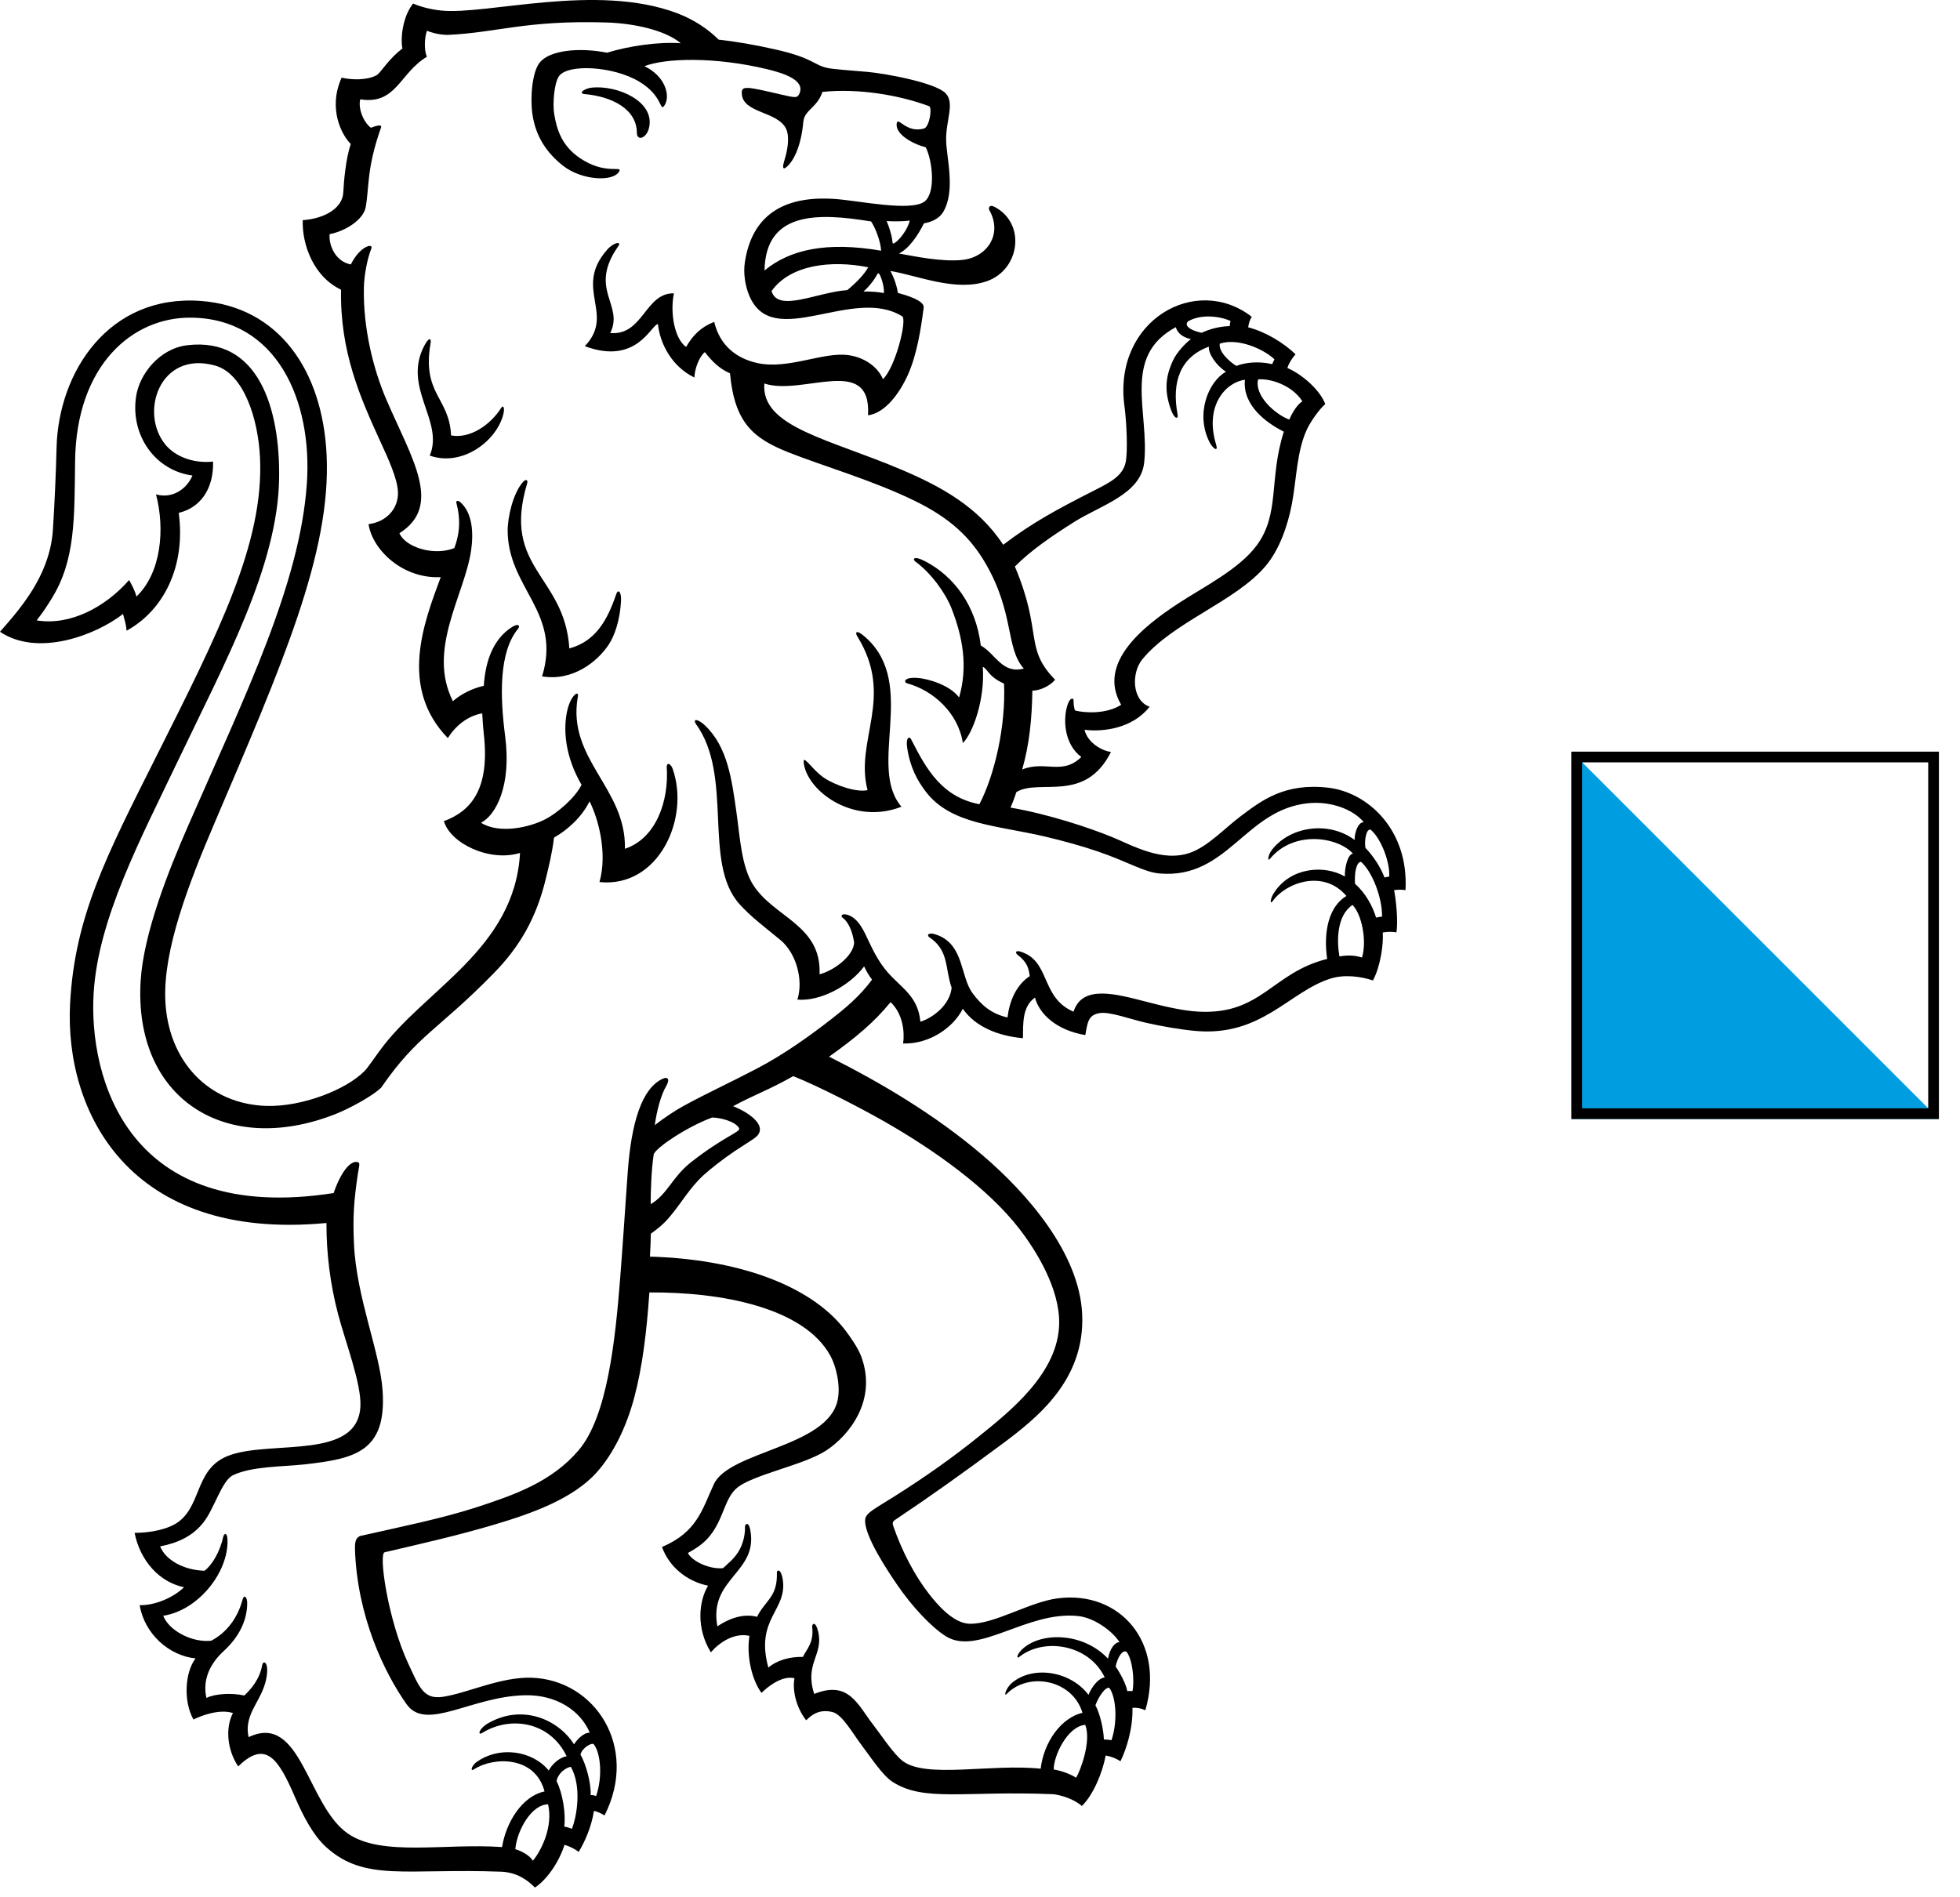
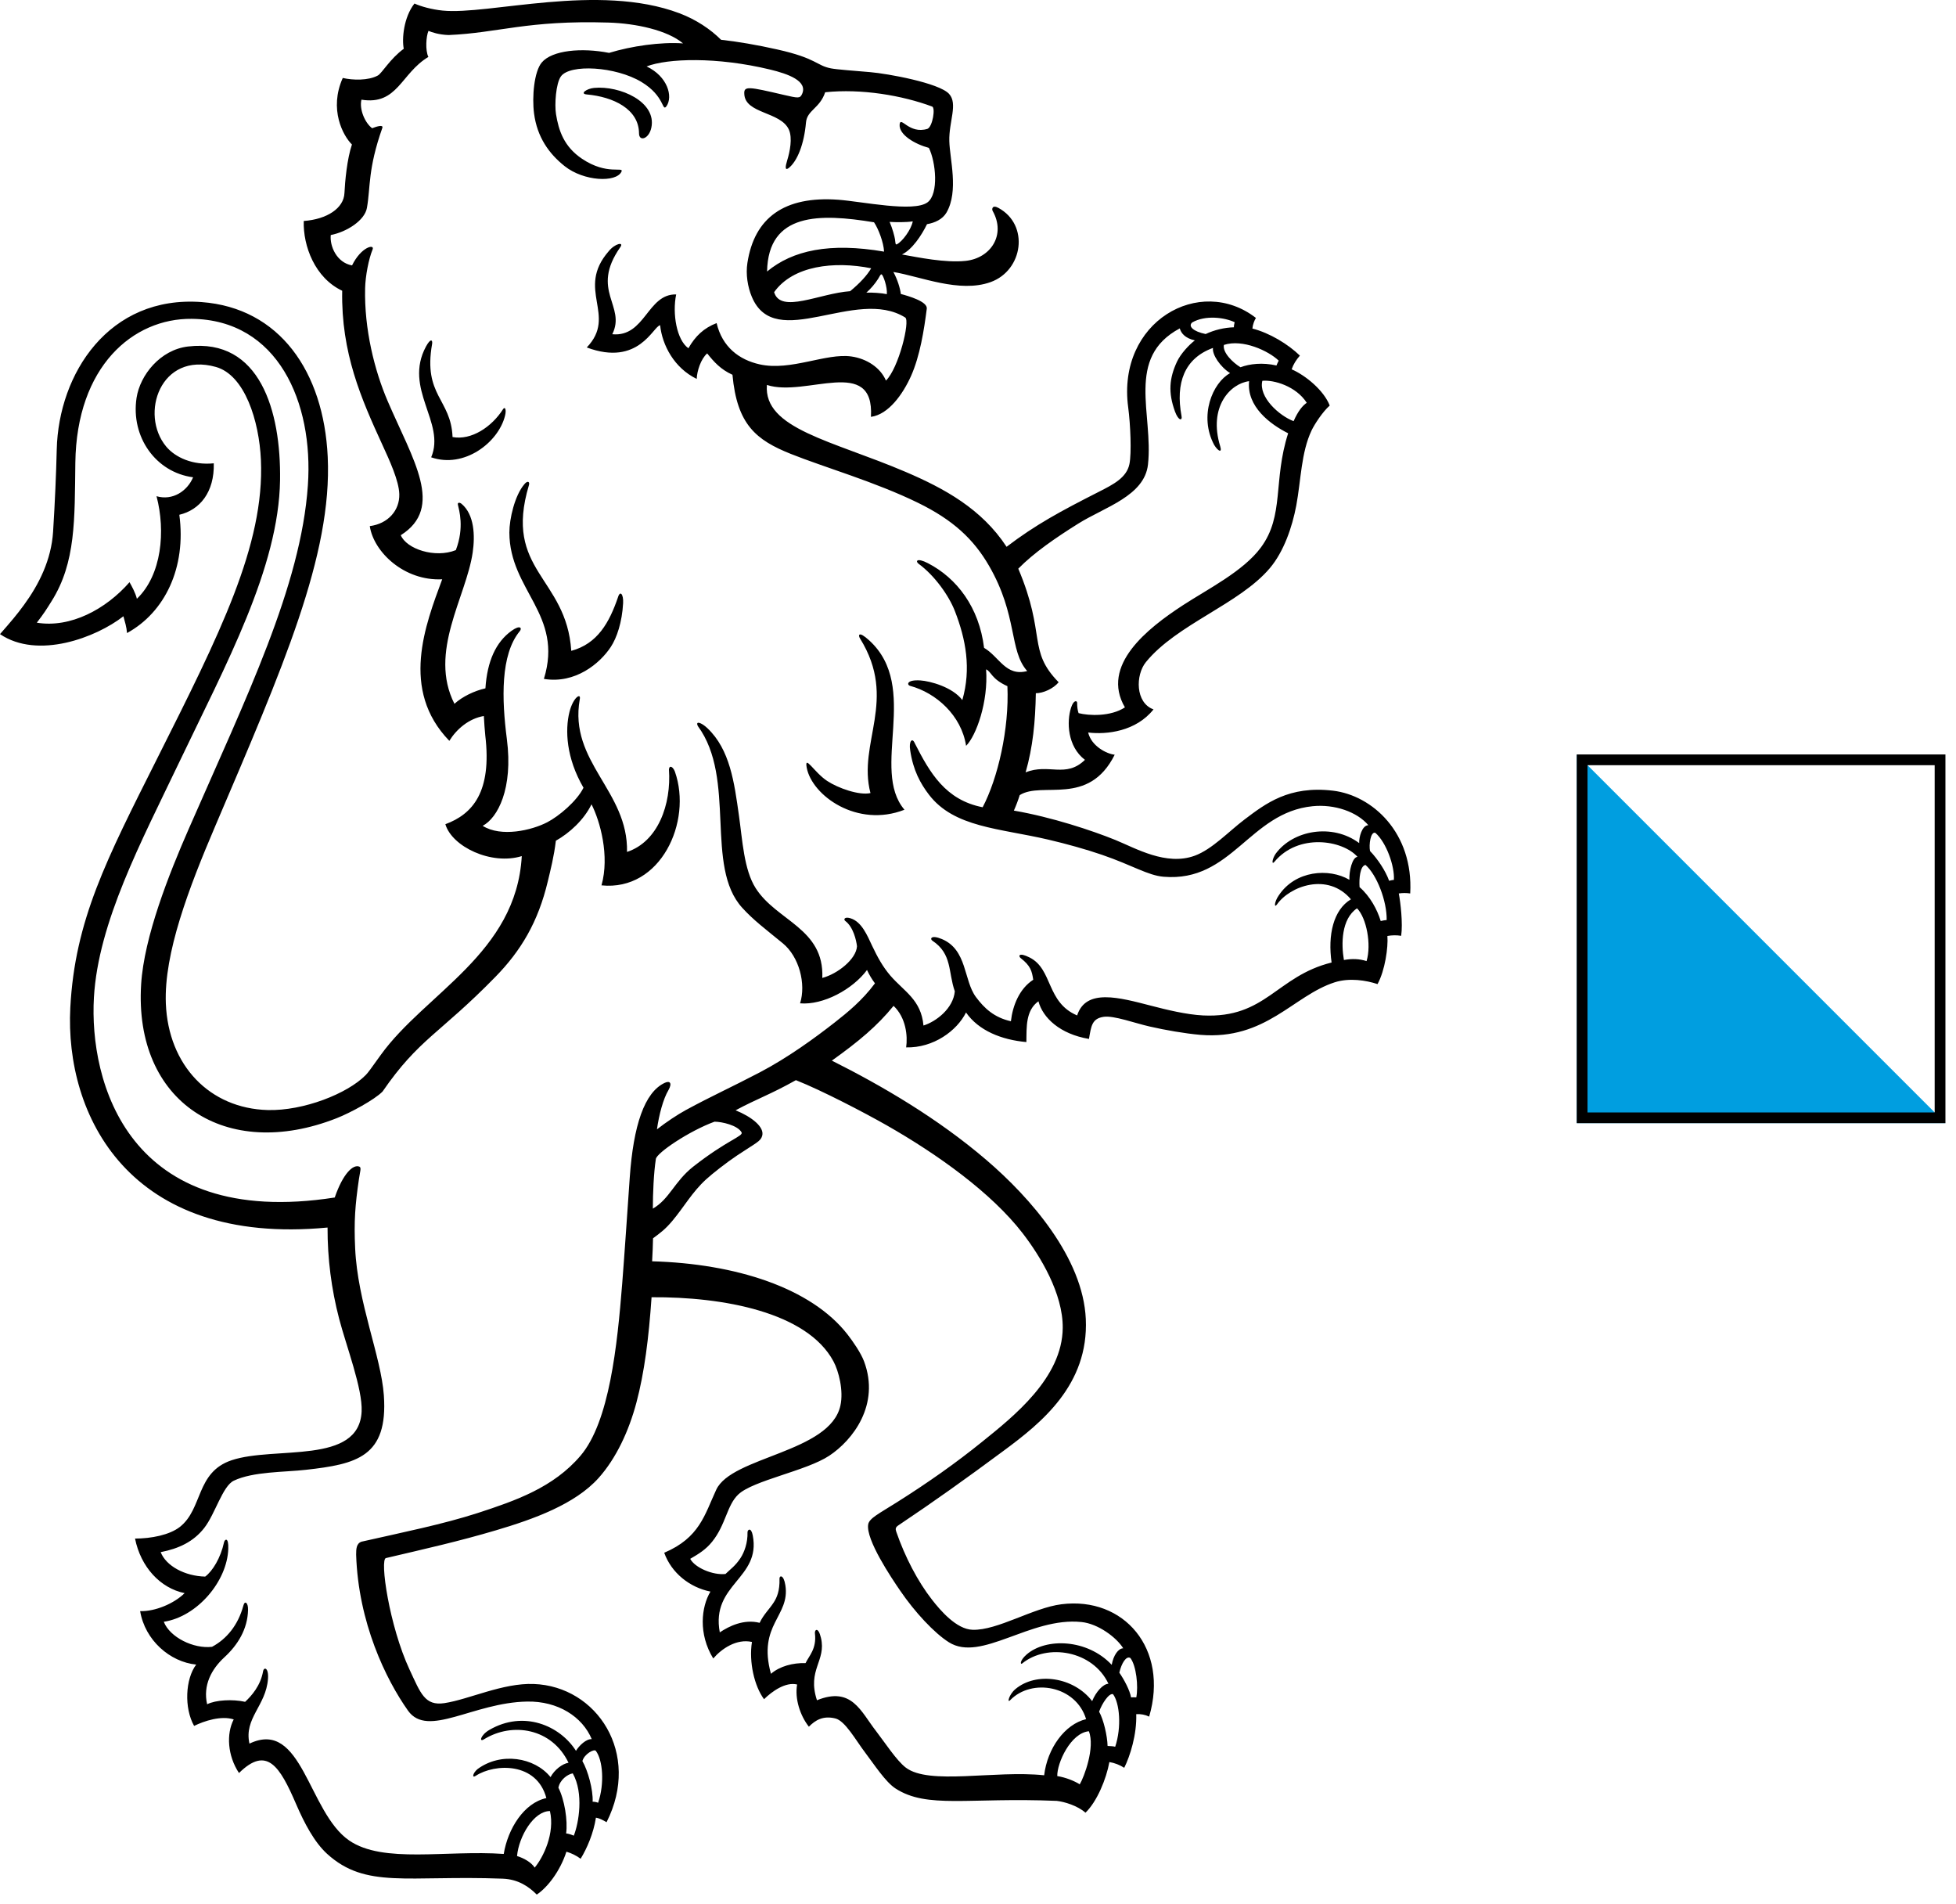
- <svg xmlns="http://www.w3.org/2000/svg" width="186" height="180">
+ <svg xmlns="http://www.w3.org/2000/svg" width="185" height="180">
  <path fill-rule="evenodd" clip-rule="evenodd" d="M149.131 71.339v34.868H184l-34.869-34.868z" fill="#009EE0" />
  <path fill-rule="evenodd" clip-rule="evenodd" d="M149.131 106.207H184V71.339h-34.869v34.868zm1.017-1.016h32.835V72.356h-32.835v32.835zM48.9 175.507c.644.198 1.34.584 1.671 1.093.813-.969 1.928-3.248 1.442-5.347-1.526 0-2.937 2.385-3.112 4.254zm3.915-6.46c.58 1.127.895 3.11.73 4.322.214.022.482.107.724.212.473-1.176.959-4.014-.097-5.892-.495.082-1.22.616-1.357 1.358zm3.756 1.423c.622-1.827.44-4.041-.212-4.904-.164-.223-1.11.305-1.275.963.52.888 1.022 2.713.968 3.843a1.3 1.3 0 01.52.098zm43.426-2.525c.852.138 1.657.484 2.126.781.415-.69 1.466-3.488.863-5.02-1.728.164-3.017 3.011-2.989 4.239zm3.957-6.09c.427.763.776 2.28.802 3.241.227.017.515.017.721.075.621-1.869.416-4.141-.206-4.97-.376-.124-1.033.863-1.317 1.654zm3.517-1.35c.207-1.046 0-2.995-.556-3.721-.39-.245-.848.496-1.047 1.384.45.65.992 1.663 1.109 2.337.166-.016.317-.016.494 0zm-39.893-54.438c-2.422.89-5.455 2.945-5.546 3.522-.204 1.334-.285 3.261-.285 4.699 1.58-.912 2.029-2.551 3.805-3.96 3.203-2.515 4.759-2.88 4.589-3.248-.37-.676-1.87-1.013-2.563-1.013zm34.709 47.312c-4.833-.504-9.489 3.833-12.535 1.917-1.387-.872-3.242-2.872-4.6-4.865-.855-1.241-3.26-4.829-3.04-6.27.09-.602 1.048-1.044 2.734-2.116 2.946-1.858 5.593-3.726 8.045-5.71 2.985-2.404 7.579-6.042 7.623-10.763.032-3.251-2.118-6.79-3.796-8.963-2.948-3.817-8.024-7.448-12.863-10.205-2.127-1.207-6.1-3.282-8.578-4.264-2.437 1.368-3.64 1.739-5.705 2.85 1.515.61 2.76 1.587 2.514 2.42-.153.519-.535.633-2.347 1.834-1.059.708-2.357 1.729-2.96 2.28-1.334 1.225-2.064 2.583-3.198 3.934-.688.814-1.124 1.118-1.817 1.636-.006.682-.045 1.311-.086 2.174 7.894.221 15.036 2.501 18.479 6.914.492.633 1.255 1.726 1.562 2.539 1.55 4.117-1.08 7.473-3.287 8.931-2.193 1.448-7.192 2.331-8.602 3.662-1.085 1.022-1.183 2.872-2.474 4.468-.578.725-1.263 1.153-2.075 1.621.44.833 2.129 1.564 3.334 1.433.467-.453.935-.765 1.418-1.498.369-.56.693-1.457.667-2.445-.006-.247.342-.519.498.303.784 4.1-3.978 4.577-3.12 9.161.873-.584 2.27-1.281 3.769-.903.376-.8.914-1.27 1.348-1.952.261-.411.569-1.054.53-2.23-.01-.297.391-.411.555.625.472 2.955-2.655 3.704-1.363 8.378.842-.724 2.082-1.044 3.274-1.013.31-.667 1.066-1.342.885-2.822-.04-.328.312-.657.571.436.52 2.189-1.327 3.011-.379 5.899 3.293-1.33 4.134 1.048 5.594 2.922.833 1.081 1.932 2.774 2.8 3.441 2.212 1.695 8.401.238 13.095.732.303-2.552 1.955-4.831 3.967-5.308-.951-3.161-5.124-3.91-7.182-1.794-.312.321-.117-.528.492-1.044 1.975-1.664 5.515-1.153 7.263 1.135.348-.866 1.023-1.622 1.541-1.644-1.479-3.146-5.79-3.848-8.159-1.918-.185.147-.246-.266.411-.841 1.831-1.605 5.748-1.49 8.057.971.158-.896.624-1.564 1.09-1.564-.637-1.029-2.38-2.328-3.95-2.484zm26.062-67.49c-1.496 1.01-1.501 3.382-1.241 4.888.792-.138 1.448-.115 2.143.103.476-1.568-.006-4.08-.902-4.99zm2.803 1.108c.034-1.795-.942-4.295-2.002-5.207-.513.081-.618 1.295-.561 2.097 1.007.873 1.68 2.146 2 3.205.194-.042.41-.09.563-.095zm-1.574-6.525c.72.75 1.459 1.85 1.807 2.815.119-.03.32-.082.449-.082.087-1.275-.707-3.55-1.758-4.457-.452-.124-.616 1.138-.498 1.724zm-5.984-42.384c-1.014-1.578-3.111-2.182-4.2-2.08-.382 1.54 1.616 3.319 2.957 3.816.431-.982.859-1.475 1.243-1.736zm-2.653-3.985c-.956-.927-3.416-2.07-5.184-1.487-.143.718.852 1.681 1.571 2.112.867-.327 2.088-.469 3.401-.167.053-.138.121-.278.212-.458zm-9.811 4.809c-.654-1.802-.537-3.14.182-4.695.351-.76 1.155-1.62 1.699-2.029-.95-.212-1.308-.704-1.427-1.135-5.17 2.763-2.477 8.114-3.008 12.879-.33 2.963-4.096 4.02-6.575 5.57-2.132 1.334-4.22 2.768-5.691 4.271 2.668 6.311.84 7.696 3.818 10.742-.506.61-1.46 1.034-2.159 1.037-.042 2.673-.279 5.095-.966 7.484 2.177-.884 3.796.582 5.611-1.184-1.669-1.27-1.738-3.627-1.311-4.94.25-.76.573-.667.573-.456 0 .383.049.73.136.977.969.25 3.024.347 4.384-.544-2.323-3.97 2.121-7.463 5.487-9.659 2.334-1.522 5.701-3.203 7.366-5.452 2.247-3.028 1.143-6.32 2.585-10.807-1.696-.848-3.94-2.525-3.693-4.927-1.783.224-3.878 2.431-2.729 6.17.192.647-.203.46-.577-.145-1.461-2.74-.158-5.87 1.508-6.786-.936-.595-1.715-1.762-1.618-2.383-2.703.982-3.559 3.326-2.974 6.441.093.459-.291.473-.621-.43zm5.645-8.444c-.956-.452-2.777-.693-4.02.025-.407.358.104.853 1.276 1.093a6.883 6.883 0 012.672-.638c0-.191.026-.264.072-.48zm-33.389-4.52c-.102-.05-.178.18-.334.424a6.31 6.31 0 01-1.112 1.302c.505-.03 1.483.038 1.939.142.057-.676-.341-1.797-.493-1.867zm-10.169 1.68c.62 2.07 4.31.105 7.19-.093.907-.747 1.609-1.502 1.99-2.167-3.514-.703-7.4-.247-9.18 2.26zm10.924-6.646c.281.654.47 1.386.51 1.658.04.286.027.538.178.46.503-.25 1.357-1.386 1.5-2.17-.6.105-1.675.087-2.188.052zM72.55 25.674c2.42-2.007 5.925-2.762 11.066-1.88-.044-.88-.536-2.16-.95-2.774-5.145-.848-10.01-.93-10.116 4.654zm-15-23.54c-7.703-.234-10.384.977-15.113 1.179-.91-.024-1.634-.27-1.912-.396-.226.523-.313 1.838-.01 2.468-2.6 1.553-2.905 4.591-6.331 4.041-.22.937.358 2.22 1.015 2.7.35-.137 1.074-.39.965-.038-1.383 3.917-1.11 5.597-1.46 7.57-.207 1.18-1.888 2.267-3.42 2.567-.11 1.042.556 2.61 2.012 2.872.875-1.776 2.168-2.05 1.944-1.506-.373.903-.68 2.512-.707 3.665-.092 3.873.895 7.793 2.13 10.666 2.407 5.596 5.394 10.066 1.243 12.687.54 1.3 3.225 2.204 5.208 1.41.824-2.16.303-3.777.192-4.311-.036-.188.148-.228.353-.063 1.21 1.017 1.28 3.017 1.047 4.604-.613 4.207-4.21 9.41-1.725 14.303.741-.677 1.888-1.23 2.93-1.462.17-2.555.977-4.358 2.459-5.432.87-.63 1.02-.232.783.033-1.828 2.23-1.702 6.425-1.214 10.19.61 4.703-.874 7.468-2.288 8.21 1.74 1.096 4.628.433 6.115-.342 1.09-.567 2.778-1.973 3.422-3.26-1.644-2.818-1.75-5.456-1.332-7.152.344-1.396 1.124-1.879.978-1.207-1.05 5.93 4.596 8.65 4.47 14.428 2.927-.963 4.202-4.491 3.965-7.81.052-.447.404-.223.567.226 1.661 4.729-1.352 11.319-6.946 10.745.785-2.795-.132-6.072-.944-7.663-.717 1.474-2.078 2.713-3.372 3.443-.173 1.471-.504 2.762-.76 3.833-.924 3.875-2.546 6.573-4.958 9.041-5.273 5.4-7.226 5.836-10.671 10.839-.752.773-3.03 2.008-4.346 2.526-10.437 4.108-19.186-1.482-18.49-12.665.28-4.492 2.627-10.409 4.498-14.684 5.469-12.503 10.615-22.96 11.273-32.497.541-7.842-2.833-15.66-10.991-15.743-5.544-.056-10.886 4.49-11.003 13.606-.069 5.372.055 9.43-2.25 13.096-.488.785-.731 1.172-1.395 2.03 3.177.528 6.533-1.269 8.769-3.828.212.379.553.982.697 1.567 2.353-2.252 2.726-6.404 1.857-9.698 1.533.443 2.912-.491 3.46-1.789-3.539-.467-5.906-3.825-5.349-7.507.332-2.176 2.257-4.555 4.866-4.861 6.804-.803 8.8 6.093 8.707 12.633-.121 8.29-5.13 17.452-9.568 26.743-3.572 7.48-7.625 15.073-8.037 22.175-.458 7.884 3.153 21.973 22.777 18.92.787-2.289 1.757-3.177 2.343-2.913.19.098.05.459-.058 1.194-.354 2.427-.475 3.941-.354 6.534.229 5.103 2.453 10.203 2.714 13.891.413 5.832-2.603 6.508-7.376 7.043-2.005.23-4.993.156-6.818 1.03-1.06.509-1.758 3.141-2.793 4.467-1.018 1.308-2.42 1.958-4.121 2.289.517 1.316 2.286 2.263 4.21 2.312.697-.519 1.46-1.762 1.783-3.244.066-.303.442-.525.401.619-.102 3.067-2.936 6.417-6.1 6.897.57 1.464 2.812 2.576 4.564 2.367 1.372-.732 2.46-2.038 2.962-3.892.129-.525.464-.287.443.403-.04 1.829-.985 3.325-2.227 4.47-1.244 1.142-2.048 2.667-1.643 4.452.82-.411 2.406-.494 3.595-.231.605-.567 1.452-1.514 1.696-2.88.082-.454.546-.355.465.717-.19 2.541-2.287 3.71-1.752 6.115 4.996-2.388 5.543 6.484 9.428 9.158 3.22 2.213 9.192.889 14.622 1.275.39-2.386 1.915-4.83 4.032-5.282-.905-3.417-4.865-3.285-6.678-2.108-.393.263-.279-.262.165-.632 2.2-1.631 5.386-1.13 6.907.757.37-.692 1.106-1.261 1.701-1.359-1.562-3.258-5.292-3.876-7.99-2.221-.488.319-.347-.393.513-.89 3.234-1.876 6.66-.411 8.182 1.984.31-.511.98-1.144 1.493-1.103-.885-2.116-3.189-3.613-6.123-3.555-5.095.09-9.387 3.474-11.252.864-2.1-2.962-4.707-8.334-4.91-14.756 0-.542.02-1.053.504-1.226 3.945-.894 7.672-1.639 11.003-2.714 3.583-1.17 7.15-2.404 9.715-5.416 2.732-3.2 3.478-10.426 3.943-16.285.222-2.8.497-6.947.713-10.017.346-4.914 1.383-8.057 3.307-8.955.489-.228.733.01.354.687-.49.813-.896 2.327-1.087 3.708.858-.674 1.964-1.406 2.732-1.824 2.523-1.368 4.211-2.108 6.994-3.563 2.656-1.393 5.198-3.243 7.095-4.727 1.202-.944 2.597-2.072 3.797-3.692a6.9 6.9 0 01-.751-1.262c-1.354 1.827-4.14 3.341-6.331 3.153.58-1.835-.086-4.401-1.626-5.67-1.704-1.399-2.77-2.183-3.843-3.363-3.58-3.918-.526-12.19-4.197-17.18-.259-.513.299-.375.901.194 2.136 2.022 2.542 5.131 2.981 8.25.334 2.34.47 5.13 1.584 6.878 1.983 3.115 6.5 3.798 6.302 8.489 1.439-.379 3.211-1.77 3.281-2.996-.067-.56-.345-1.822-1.11-2.393-.186-.144-.068-.43.502-.25 1.063.332 1.585 1.64 2.04 2.601.493 1.041 1.004 1.983 1.729 2.825 1.304 1.504 2.905 2.271 3.127 4.714 1.207-.377 2.818-1.62 2.964-3.234-.643-1.819-.226-3.532-2.123-4.789-.248-.165-.135-.583.893-.157 2.418 1.013 2.052 3.902 3.225 5.482.782 1.052 1.719 1.94 3.31 2.294.166-1.479.799-3.077 2.112-3.924-.124-.824-.25-1.317-1.18-2.042-.248-.196-.202-.592.851-.058 2.192 1.112 1.55 4.23 4.481 5.474.834-2.585 3.989-1.694 6.984-.922 1.493.387 3.326.84 4.928.922 5.948.289 6.938-3.711 12.155-5.005-.374-2.598.163-4.982 1.829-5.977-2.18-2.575-5.785-1.257-7.008.504-.271.353-.237-.268.18-.869 1.568-2.367 4.747-2.611 6.684-1.48-.04-.811.272-2.137.766-2.17-1.425-1.6-5.604-2.255-7.867.48-.274.31-.207-.284.123-.77 1.652-2.254 5.377-2.893 7.902-1.011-.023-.528.251-1.666.866-1.694-1.066-1.26-3.19-2.002-5.27-1.793-5.993.6-7.631 7.212-14.093 6.67-1.494-.125-2.94-1.083-5.832-2.076-1.516-.522-3.376-1.036-5.061-1.431-4.626-1.082-8.92-1.14-11.302-4.255-.805-1.05-1.501-2.319-1.772-4.186-.145-.862.192-1.253.432-.678 1.42 2.787 2.9 5.37 6.42 6.054 1.44-2.739 2.52-7.408 2.342-11.448-1.533-.69-1.522-1.383-2.016-1.592.22 3.07-.934 6.276-1.892 7.234-.44-2.876-2.832-5.006-5.293-5.672-.316-.086-.357-.602.983-.513.901.062 3.021.62 3.954 1.855.85-2.96.34-5.731-.707-8.42-.566-1.459-1.92-3.36-3.423-4.461-.327-.24-.191-.61.876-.06 2.737 1.41 4.843 4.172 5.31 8.004 1.445.845 2.05 2.735 4.082 2.194-1.74-1.947-.87-5.206-3.611-9.949-1.457-2.523-3.41-4.338-6.695-5.948-4.05-1.986-8.929-3.384-12.053-4.635-3.276-1.312-5.09-2.763-5.52-7.484-1.098-.493-1.74-1.2-2.392-2.02-.597.52-.964 1.665-.989 2.411-2.126-1.026-3.262-3.186-3.461-5.075-.666.098-2.014 3.94-6.938 2.102 2.925-3.055-1.085-5.464 2.074-9.099.591-.737 1.483-.923 1.091-.375-2.878 4.114.593 5.533-.753 8.223 3.12.293 3.307-3.83 6.044-3.764-.378 1.826.048 4.313 1.157 5.09.656-1.154 1.459-1.913 2.668-2.379.532 2.26 2.128 3.47 4.079 3.904 2.946.652 6.26-1.09 8.667-.748 1.454.205 2.751 1.056 3.27 2.28 1.203-1.176 2.302-5.632 1.825-5.963-4.689-2.93-12.292 3.343-14.512-1.96-.393-.938-.584-2.133-.418-3.197.655-4.282 3.493-6.351 8.59-5.981 2.237.163 7.139 1.216 8.446.247 1.084-.804.786-3.828.129-5.15-1.318-.353-2.845-1.24-2.766-2.21.08-.864.882.952 2.637.409.491-.223.76-1.998.44-2.107-2.817-1.05-6.693-1.712-10.119-1.352-.507 1.531-1.713 1.687-1.815 2.86-.176 2.012-.805 3.666-1.659 4.324-.331.222-.31-.118-.115-.755.242-.785.518-2.094.152-2.904-.782-1.712-4.138-1.473-4.213-3.367-.05-.772.402-.687 3.721.088 1.404.325 1.545.347 1.746-.084.553-1.24-1.351-1.904-3.029-2.31-5.05-1.218-9.703-1.059-11.677-.294 1.994.947 2.51 2.852 1.879 3.761-.435.58-.124-.941-2.367-2.292-2.45-1.475-6.775-1.713-7.62-.524-.475.671-.609 2.663-.461 3.567.25 1.553.75 3.075 2.468 4.225 2.36 1.58 3.949.703 3.728 1.206-.498 1.07-3.575.92-5.376-.512-1.496-1.187-2.605-2.755-2.897-4.982-.205-1.583.006-3.964.73-4.824.98-1.16 3.765-1.416 6.367-.906 2.095-.642 4.866-1.047 6.996-.897-1.49-1.249-4.442-1.89-7.054-1.97zm30.127 19.064c-.51 1.053-1.408 2.406-2.37 2.865 1.523.272 4.113.812 6.025.606 2.389-.26 3.825-2.476 2.553-4.726-.09-.157-.048-.607.542-.286 2.958 1.598 2.345 5.916-.74 7.02-2.945 1.055-6.607-.53-9.192-.959.385.694.653 1.576.705 2.08.723.194 2.525.711 2.457 1.382-.26 2.041-.648 4.491-1.495 6.383-.755 1.685-2.12 3.635-3.788 3.855.34-5.837-6.164-1.81-9.84-3.018-.33 4.152 6.18 5.255 13.137 8.23 3.622 1.552 7.17 3.472 9.532 7.075 2.752-2.093 5.083-3.35 8.727-5.201 1.368-.695 2.63-1.33 2.893-2.627.21-1.028.098-3.742-.118-5.358-1.087-8.101 6.783-12.567 12.081-8.455-.145.238-.296.61-.333 1.003 1.639.42 3.38 1.48 4.492 2.56-.347.396-.615.814-.779 1.296 1.315.57 3.048 1.993 3.6 3.426-.659.577-1.434 1.758-1.716 2.353-.991 2.08-1.001 4.717-1.446 7.093-.389 2.065-1.181 4.367-2.504 5.932-2.881 3.405-8.798 5.295-11.719 8.881-.995 1.224-1.004 3.852.718 4.473-1.65 2.075-4.405 2.401-6.18 2.185.309 1.3 1.769 2.027 2.511 2.1-2.477 4.95-6.855 2.475-8.984 3.82a13.377 13.377 0 01-.553 1.464c3.599.62 7.418 1.893 9.597 2.777 1.908.777 4.806 2.48 7.512 1.487 1.651-.607 3.218-2.3 4.714-3.429 1.988-1.498 4.191-3.214 8.364-2.718 3.706.441 7.618 3.967 7.299 9.718a3.598 3.598 0 00-1.081 0c.171.881.393 2.829.226 4.005a3.83 3.83 0 00-1.303.016c.085 1.065-.221 3.251-.933 4.55-1.062-.353-2.66-.618-4.062-.165-3.909 1.26-6.508 5.482-12.699 4.964-1.457-.125-3.337-.453-4.799-.79-1.383-.311-3.377-1.053-4.336-.915-1.121.159-1.188.88-1.396 2.091-2.745-.459-4.37-2-4.78-3.561-1.218.871-1.118 2.443-1.14 3.858-2.366-.214-4.52-1.087-5.709-2.797-.855 1.72-3.075 3.364-5.663 3.3.158-1.08-.015-2.818-1.189-3.927-1.56 1.916-3.31 3.374-5.838 5.178 4.71 2.36 10.004 5.446 14.608 9.39 4.194 3.587 9.147 9.257 9.411 15.042.283 6.228-4.201 9.827-7.793 12.476-3.557 2.634-6.524 4.755-9.919 7.027-.316.198-.296.37-.21.624.815 2.363 2.028 4.692 3.38 6.421.767.986 2.303 2.798 3.834 2.84 2.359.074 5.71-2.076 8.409-2.414 5.898-.746 10.173 4.197 8.292 10.626a2.404 2.404 0 00-1.222-.232c.062 1.927-.583 3.96-1.136 5.071a3.741 3.741 0 00-1.405-.544c-.291 1.598-1.164 3.728-2.26 4.79-.768-.675-2.003-1.037-2.715-1.118-8.387-.347-12.26.764-15.25-1.171-.953-.616-2.018-2.27-2.875-3.398-.894-1.176-1.884-2.994-2.817-3.226-1.174-.289-1.904.173-2.505.781-.828-1.051-1.348-2.648-1.112-3.991-1.087-.269-2.381.65-3.128 1.391-.914-1.232-1.445-3.514-1.144-5.415-1.455-.328-2.876.644-3.66 1.565-1.43-2.33-1.133-4.88-.266-6.327-1.97-.397-3.688-1.762-4.372-3.672 3.346-1.424 3.814-3.572 4.92-5.959 1.457-3.151 10.76-3.506 11.743-7.95.315-1.415-.157-3.266-.66-4.198-2.496-4.638-10.416-6.103-17.2-6.054-.263 3.843-.676 7.126-1.435 9.973-.712 2.668-1.9 5.244-3.575 7.119-2.229 2.484-6.125 3.884-9.676 4.937-3.558 1.055-6.684 1.753-10.429 2.633-.616.066.305 6.429 2.227 10.551 1.046 2.237 1.438 3.448 3.304 3.167 2.324-.354 5.5-1.917 8.44-1.81 5.988.215 10.176 6.576 6.888 13.071-.385-.224-.673-.373-1.005-.431-.225 1.467-.849 2.913-1.447 3.886a4.302 4.302 0 00-1.345-.667c-.594 1.835-1.779 3.373-2.805 4.056-.745-.756-1.758-1.448-3.216-1.505-9.044-.34-12.946.988-16.62-2.353-1.2-1.097-2.146-2.889-2.933-4.717-1.536-3.563-2.756-5.52-5.394-2.92-1.086-1.639-1.21-3.704-.499-5.069-1.18-.381-2.787.14-3.746.614-.956-1.684-.834-4.441.198-5.799-2.485-.248-4.846-2.305-5.302-5.054 1.418.041 3.21-.715 4.208-1.702-2.307-.471-4.155-2.476-4.691-5.16 1.526 0 3.259-.34 4.232-1.096 2.196-1.719 1.505-5.176 4.906-6.312 4.08-1.366 12.062.478 12.293-4.617.1-2.131-1.459-6.204-2.123-8.746a33.682 33.682 0 01-1.1-8.64C12.149 117.87 6.12 105.402 6.65 95.279c.436-8.261 3.415-13.994 8.203-23.528 5.902-11.747 10.187-20.203 9.824-28.272-.166-3.68-1.521-8.016-4.263-8.782-5.235-1.466-7.236 4.471-4.696 7.529.858 1.031 2.516 1.789 4.502 1.585.067 2.733-1.323 4.41-3.259 4.866.675 5.005-1.375 9.228-4.947 11.184-.043-.575-.192-1.034-.341-1.588C9.106 60.279 3.586 62.385 0 59.963c1.057-1.208 1.598-1.839 2.279-2.776 1.403-1.925 2.574-4.244 2.742-6.906.176-2.782.29-5.507.346-7.782.174-7.174 4.938-14.587 13.694-13.935 7.376.546 11.556 6.572 11.935 14.636.437 9.296-4.26 19.965-10.62 34.873-2.528 5.917-4.88 12.075-4.69 16.827.236 5.836 4.14 9.923 9.652 10.066 3.361.081 7.512-1.539 9.253-3.309.243-.248.479-.593 1.42-1.9 4.205-5.835 12.825-9.605 13.339-18.803-2.886.886-6.601-.893-7.227-3.017 2.574-.951 4.413-3.04 3.774-8.4-.044-.501-.11-1.214-.135-1.831-1.424.238-2.59 1.253-3.264 2.347-4.679-4.826-2.261-10.987-.674-15.275-3.598.177-6.482-2.58-6.85-5.029 1.74-.227 2.835-1.498 2.792-3.025-.034-1.263-.919-3.18-1.612-4.689-1.982-4.317-3.898-8.656-3.789-14.542-2.576-1.215-3.71-4.226-3.636-6.597 2.21-.161 3.781-1.213 3.848-2.625.055-1.124.242-3.223.71-4.608-.843-.822-2.194-3.338-.868-6.291.942.219 2.422.26 3.32-.234.39-.218 1.152-1.579 2.45-2.527-.19-.92-.013-2.975 1.012-4.277.632.286 1.654.565 2.66.666 4.359.442 14.727-2.637 22.39.25 1.597.604 2.951 1.516 3.947 2.512 1.522.163 3.433.49 5.318.915 3.752.84 3.676 1.515 5.076 1.788.569.11 2.14.222 3.712.357 1.675.143 6.498 1.021 7.453 2.048.869.94-.02 2.628.03 4.473.044 1.704.9 4.719-.26 6.746-.376.654-1.117.984-1.85 1.109zm-26.073-9.122c-.229 1.076-1.16 1.342-1.165.538-.01-2.292-2.413-3.458-4.953-3.684-.673-.062-.001-.551.7-.617 2.429-.232 5.94 1.303 5.418 3.763zm-20.736 20.45c-.86 4.887 1.792 5.198 1.935 8.8 1.764.334 3.705-.949 4.773-2.63.177-.28.343.005.188.624-.63 2.528-3.867 5.009-6.983 3.923 1.402-3.29-2.66-6.463-.487-10.484.43-.787.636-.636.575-.233zm8.73 13.258c.283-.352.53-.257.429.09-2.435 8.105 3.548 8.682 4.004 15.67 2.486-.67 3.603-2.682 4.423-5.081.193-.648.527-.29.48.578-.098 1.803-.595 3.269-1.166 4.136-1.025 1.559-3.362 3.513-6.326 3.02 1.883-6.097-3.25-8.366-3.266-13.84-.003-1.274.507-3.515 1.422-4.573zm31.757 14.61c-.197-.286-.21-.815.865.169 4.852 4.442.07 12.18 3.325 16.006-4.468 1.747-8.745-1.337-9.245-3.975-.233-1.296.698.434 1.93 1.249 1.034.686 3.047 1.392 4.1 1.15-1.253-4.759 2.612-8.796-.975-14.599z" fill="#000" />
</svg>
